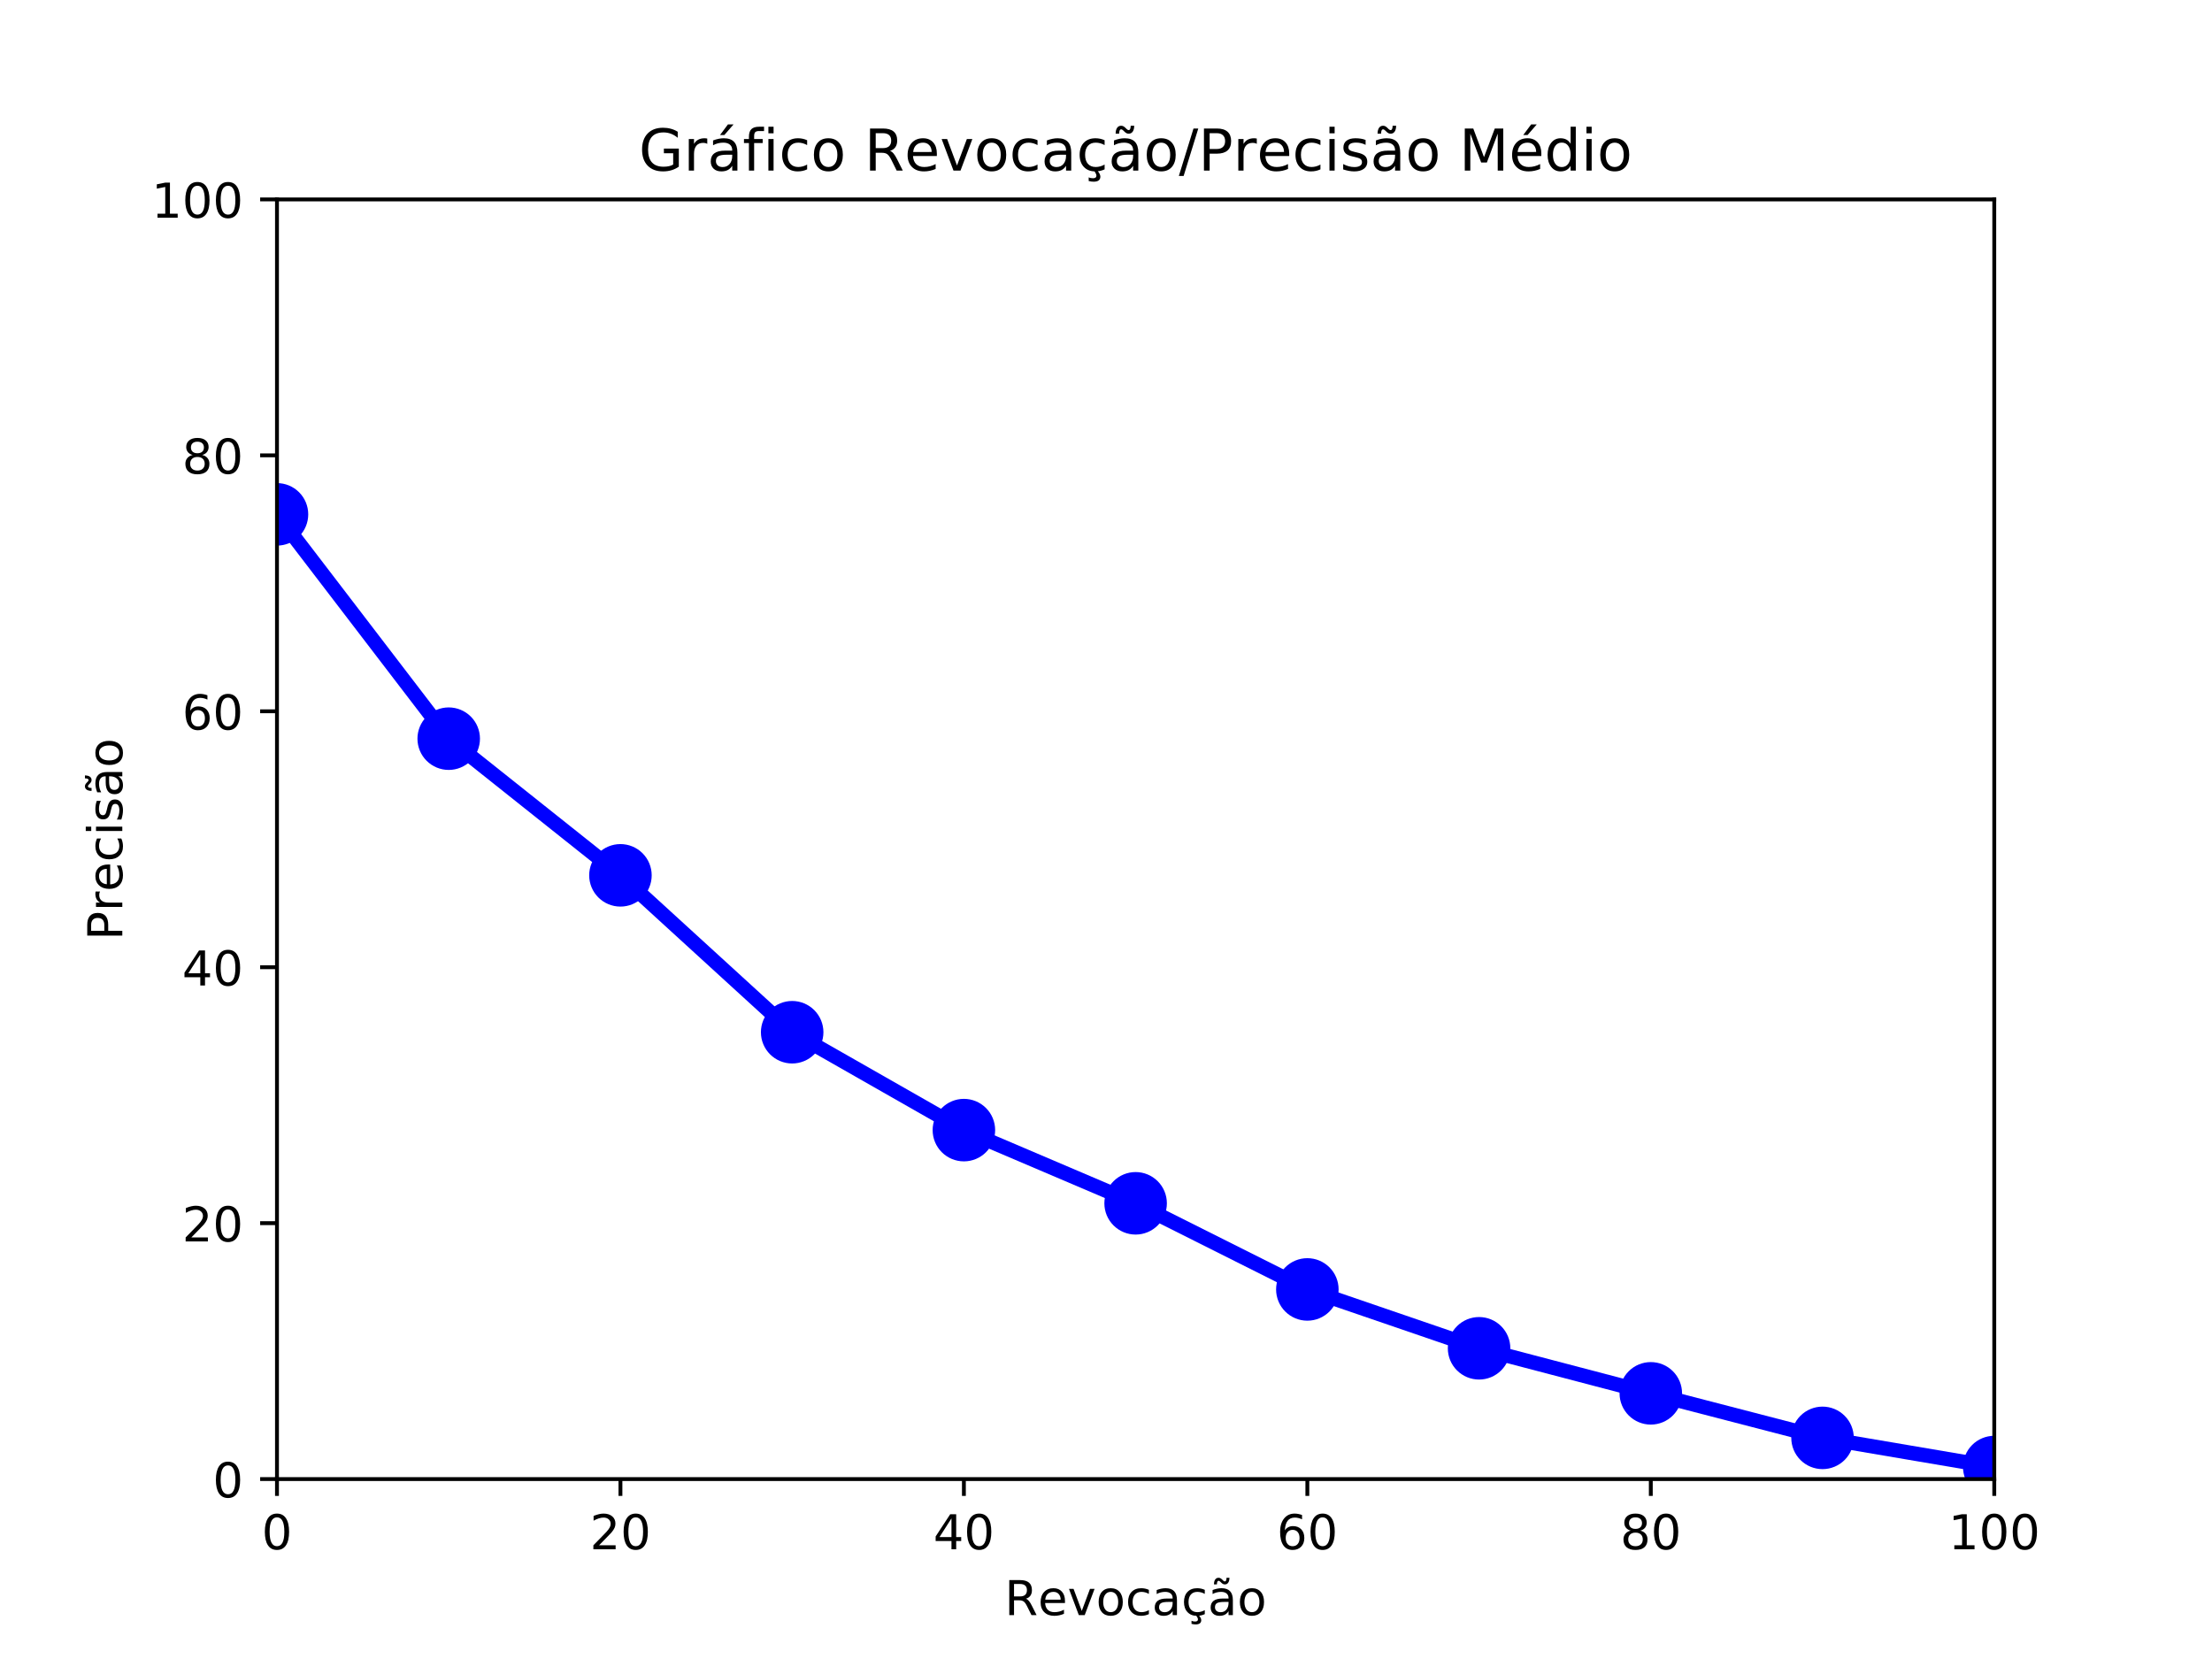
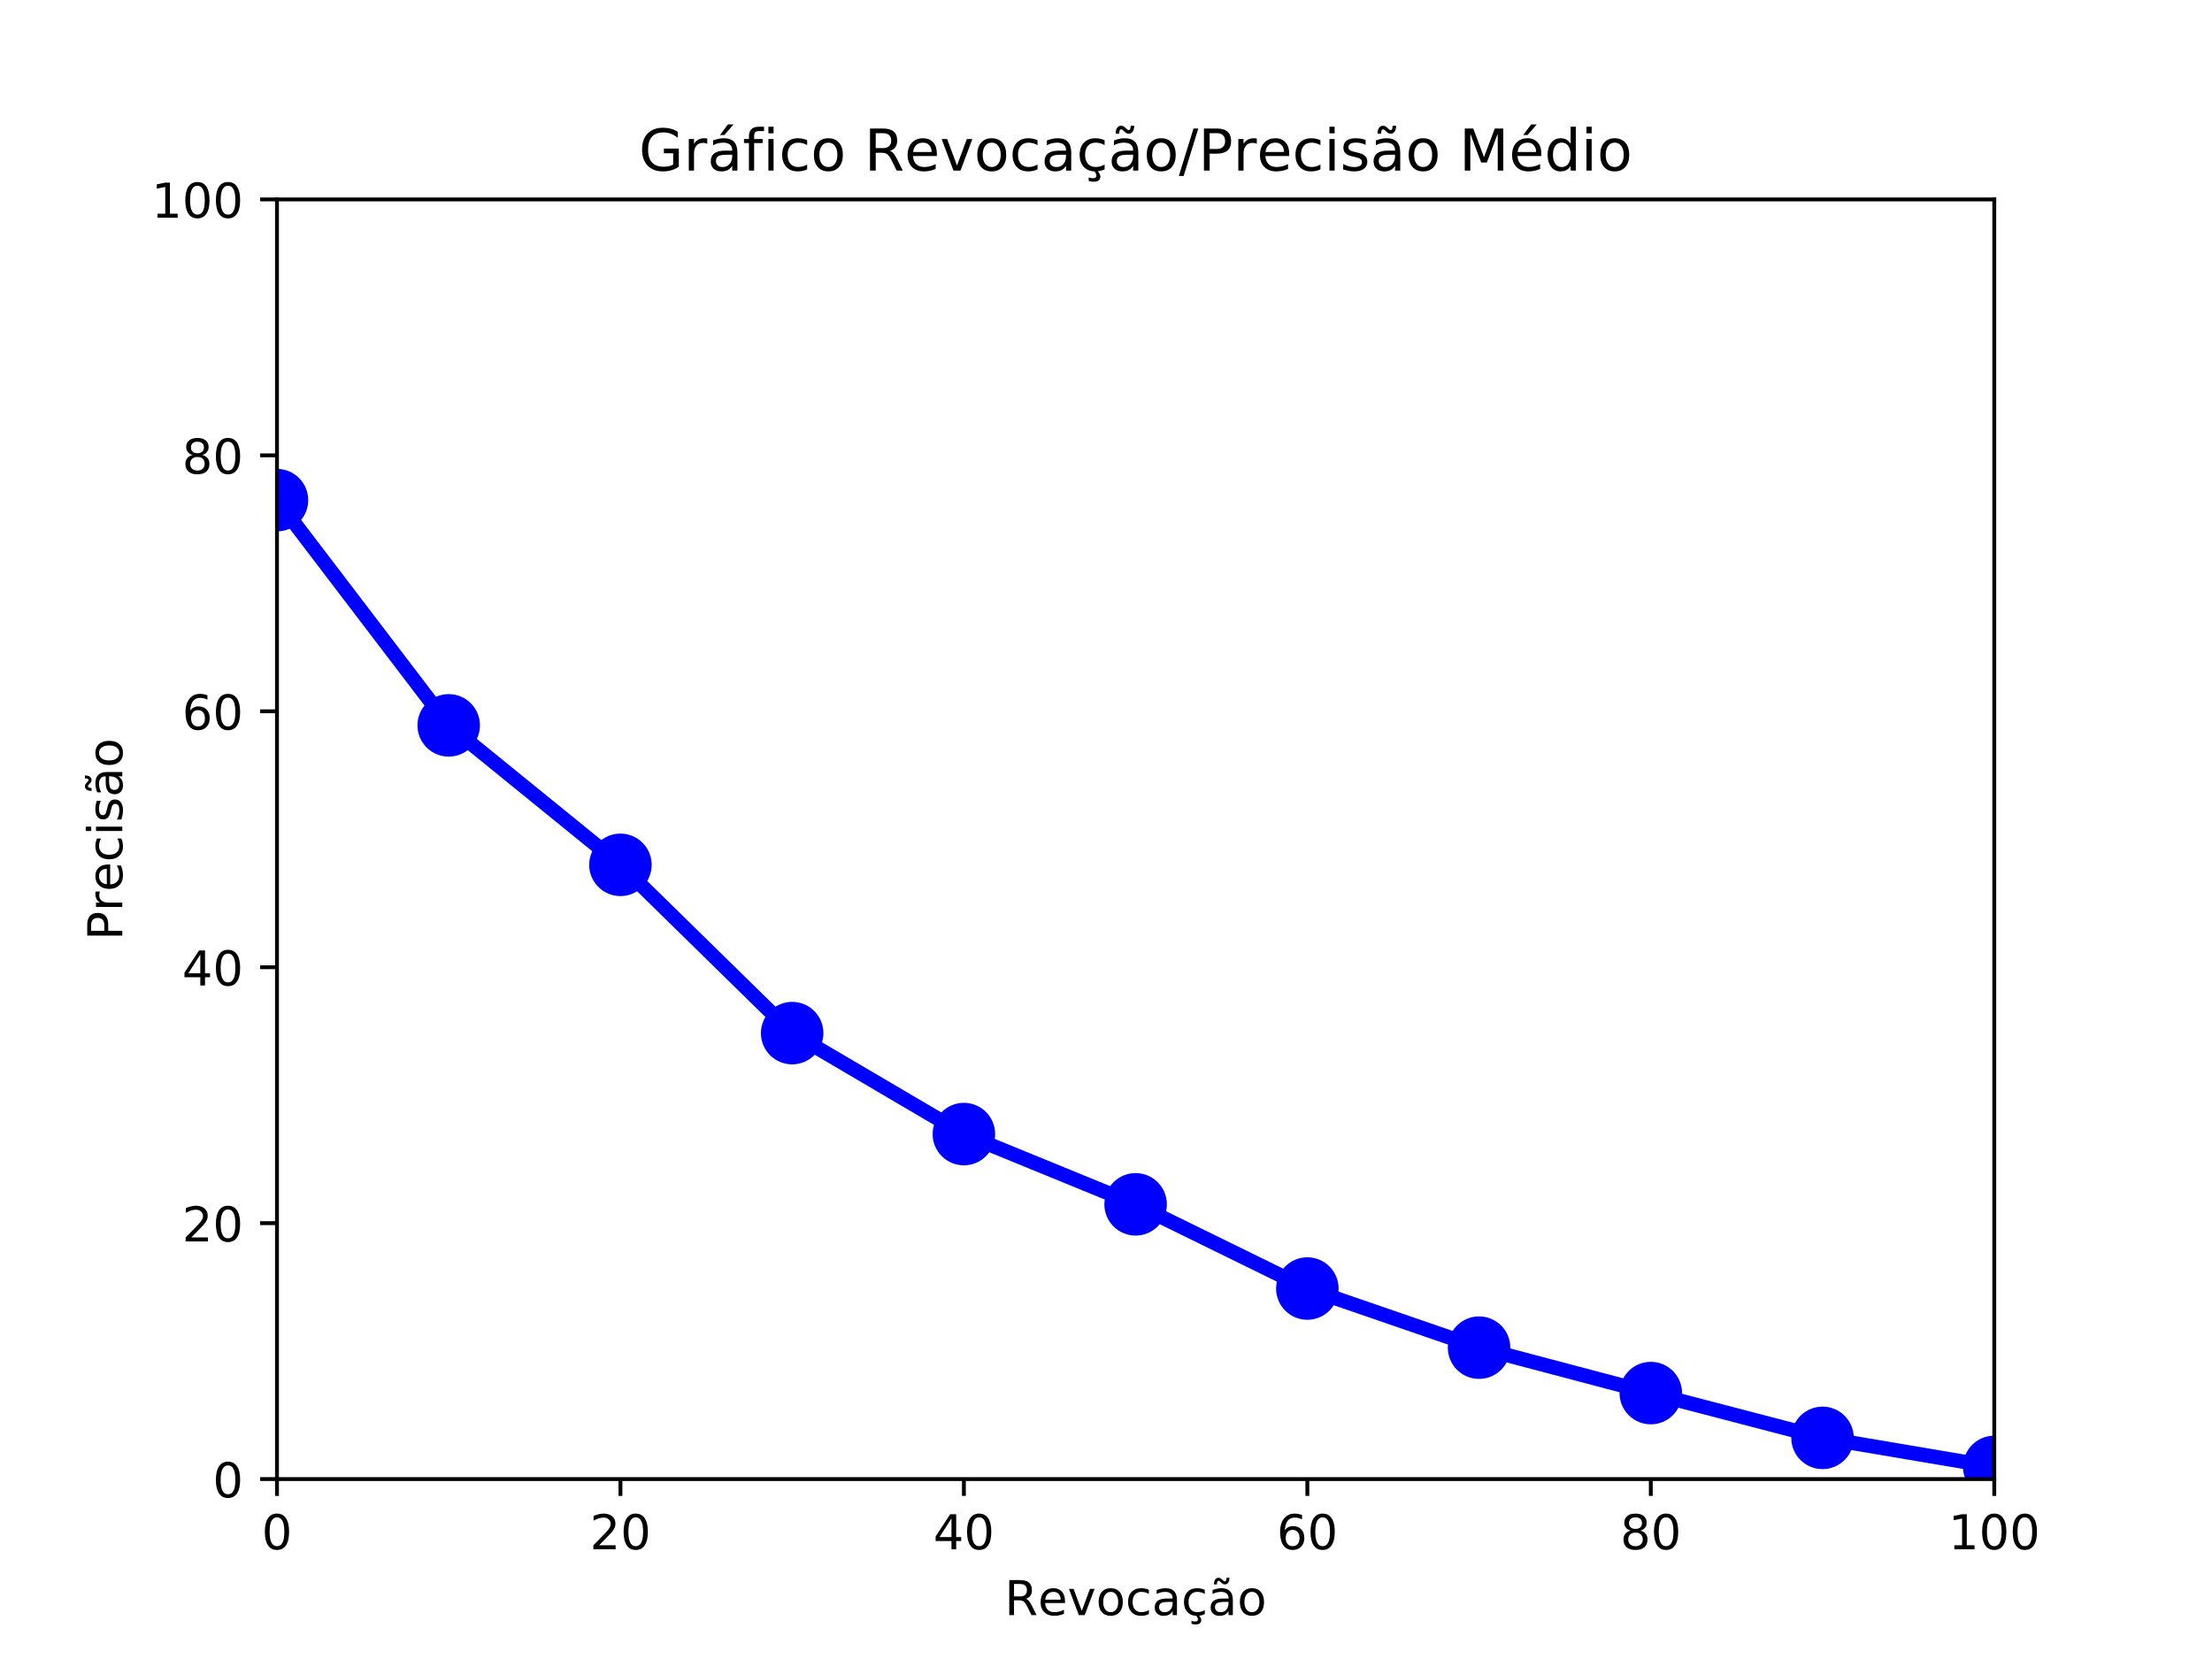
<svg xmlns="http://www.w3.org/2000/svg" xmlns:xlink="http://www.w3.org/1999/xlink" height="345pt" version="1.1" viewBox="0 0 460 345" width="460pt">
  <defs>
    <style type="text/css">
*{stroke-linecap:butt;stroke-linejoin:round;}
  </style>
  </defs>
  <g id="figure_1">
    <g id="patch_1">
      <path d="M 0 345.6  L 460.8 345.6  L 460.8 0  L 0 0  z " style="fill:#ffffff;" />
    </g>
    <g id="axes_1">
      <g id="patch_2">
        <path d="M 57.6 307.584  L 414.72 307.584  L 414.72 41.472  L 57.6 41.472  z " style="fill:#ffffff;" />
      </g>
      <g id="matplotlib.axis_1">
        <g id="xtick_1">
          <g id="line2d_1">
            <defs>
-               <path d="M 0 0  L 0 3.5  " id="mab22497d2b" style="stroke:#000000;stroke-width:0.8;" />
-             </defs>
-             <g>
-               <use style="stroke:#000000;stroke-width:0.8;" x="57.6" xlink:href="#mab22497d2b" y="307.584" />
+               <path d="M 0 0  L 0 3.5  " id="m3eb65ab625" style="stroke:#000000;stroke-width:0.8;" />
+             </defs>
+             <g>
+               <use style="stroke:#000000;stroke-width:0.8;" x="57.6" xlink:href="#m3eb65ab625" y="307.584" />
            </g>
          </g>
          <g id="text_1">
            <defs>
              <path d="M 31.781 66.406  Q 24.172 66.406 20.328 58.906  Q 16.5 51.422 16.5 36.375  Q 16.5 21.391 20.328 13.891  Q 24.172 6.391 31.781 6.391  Q 39.453 6.391 43.281 13.891  Q 47.125 21.391 47.125 36.375  Q 47.125 51.422 43.281 58.906  Q 39.453 66.406 31.781 66.406  z M 31.781 74.219  Q 44.047 74.219 50.516 64.516  Q 56.984 54.828 56.984 36.375  Q 56.984 17.969 50.516 8.266  Q 44.047 -1.422 31.781 -1.422  Q 19.531 -1.422 13.062 8.266  Q 6.594 17.969 6.594 36.375  Q 6.594 54.828 13.062 64.516  Q 19.531 74.219 31.781 74.219  z " id="DejaVuSans-30" />
            </defs>
            <g transform="translate(54.41875 322.1824)scale(0.1 -0.1)">
              <use xlink:href="#DejaVuSans-30" />
            </g>
          </g>
        </g>
        <g id="xtick_2">
          <g id="line2d_2">
            <g>
-               <use style="stroke:#000000;stroke-width:0.8;" x="129.024" xlink:href="#mab22497d2b" y="307.584" />
+               <use style="stroke:#000000;stroke-width:0.8;" x="129.024" xlink:href="#m3eb65ab625" y="307.584" />
            </g>
          </g>
          <g id="text_2">
            <defs>
              <path d="M 19.188 8.297  L 53.609 8.297  L 53.609 0  L 7.328 0  L 7.328 8.297  Q 12.938 14.109 22.625 23.891  Q 32.328 33.688 34.812 36.531  Q 39.547 41.844 41.422 45.531  Q 43.312 49.219 43.312 52.781  Q 43.312 58.594 39.234 62.25  Q 35.156 65.922 28.609 65.922  Q 23.969 65.922 18.812 64.312  Q 13.672 62.703 7.812 59.422  L 7.812 69.391  Q 13.766 71.781 18.938 73  Q 24.125 74.219 28.422 74.219  Q 39.75 74.219 46.484 68.547  Q 53.219 62.891 53.219 53.422  Q 53.219 48.922 51.531 44.891  Q 49.859 40.875 45.406 35.406  Q 44.188 33.984 37.641 27.219  Q 31.109 20.453 19.188 8.297  z " id="DejaVuSans-32" />
            </defs>
            <g transform="translate(122.6615 322.1824)scale(0.1 -0.1)">
              <use xlink:href="#DejaVuSans-32" />
              <use x="63.623" xlink:href="#DejaVuSans-30" />
            </g>
          </g>
        </g>
        <g id="xtick_3">
          <g id="line2d_3">
            <g>
-               <use style="stroke:#000000;stroke-width:0.8;" x="200.448" xlink:href="#mab22497d2b" y="307.584" />
+               <use style="stroke:#000000;stroke-width:0.8;" x="200.448" xlink:href="#m3eb65ab625" y="307.584" />
            </g>
          </g>
          <g id="text_3">
            <defs>
              <path d="M 37.797 64.312  L 12.891 25.391  L 37.797 25.391  z M 35.203 72.906  L 47.609 72.906  L 47.609 25.391  L 58.016 25.391  L 58.016 17.188  L 47.609 17.188  L 47.609 0  L 37.797 0  L 37.797 17.188  L 4.891 17.188  L 4.891 26.703  z " id="DejaVuSans-34" />
            </defs>
            <g transform="translate(194.0855 322.1824)scale(0.1 -0.1)">
              <use xlink:href="#DejaVuSans-34" />
              <use x="63.623" xlink:href="#DejaVuSans-30" />
            </g>
          </g>
        </g>
        <g id="xtick_4">
          <g id="line2d_4">
            <g>
-               <use style="stroke:#000000;stroke-width:0.8;" x="271.872" xlink:href="#mab22497d2b" y="307.584" />
+               <use style="stroke:#000000;stroke-width:0.8;" x="271.872" xlink:href="#m3eb65ab625" y="307.584" />
            </g>
          </g>
          <g id="text_4">
            <defs>
              <path d="M 33.016 40.375  Q 26.375 40.375 22.484 35.828  Q 18.609 31.297 18.609 23.391  Q 18.609 15.531 22.484 10.953  Q 26.375 6.391 33.016 6.391  Q 39.656 6.391 43.531 10.953  Q 47.406 15.531 47.406 23.391  Q 47.406 31.297 43.531 35.828  Q 39.656 40.375 33.016 40.375  z M 52.594 71.297  L 52.594 62.312  Q 48.875 64.062 45.094 64.984  Q 41.312 65.922 37.594 65.922  Q 27.828 65.922 22.672 59.328  Q 17.531 52.734 16.797 39.406  Q 19.672 43.656 24.016 45.922  Q 28.375 48.188 33.594 48.188  Q 44.578 48.188 50.953 41.516  Q 57.328 34.859 57.328 23.391  Q 57.328 12.156 50.688 5.359  Q 44.047 -1.422 33.016 -1.422  Q 20.359 -1.422 13.672 8.266  Q 6.984 17.969 6.984 36.375  Q 6.984 53.656 15.188 63.938  Q 23.391 74.219 37.203 74.219  Q 40.922 74.219 44.703 73.484  Q 48.484 72.75 52.594 71.297  z " id="DejaVuSans-36" />
            </defs>
            <g transform="translate(265.5095 322.1824)scale(0.1 -0.1)">
              <use xlink:href="#DejaVuSans-36" />
              <use x="63.623" xlink:href="#DejaVuSans-30" />
            </g>
          </g>
        </g>
        <g id="xtick_5">
          <g id="line2d_5">
            <g>
-               <use style="stroke:#000000;stroke-width:0.8;" x="343.296" xlink:href="#mab22497d2b" y="307.584" />
+               <use style="stroke:#000000;stroke-width:0.8;" x="343.296" xlink:href="#m3eb65ab625" y="307.584" />
            </g>
          </g>
          <g id="text_5">
            <defs>
              <path d="M 31.781 34.625  Q 24.75 34.625 20.719 30.859  Q 16.703 27.094 16.703 20.516  Q 16.703 13.922 20.719 10.156  Q 24.75 6.391 31.781 6.391  Q 38.812 6.391 42.859 10.172  Q 46.922 13.969 46.922 20.516  Q 46.922 27.094 42.891 30.859  Q 38.875 34.625 31.781 34.625  z M 21.922 38.812  Q 15.578 40.375 12.031 44.719  Q 8.5 49.078 8.5 55.328  Q 8.5 64.062 14.719 69.141  Q 20.953 74.219 31.781 74.219  Q 42.672 74.219 48.875 69.141  Q 55.078 64.062 55.078 55.328  Q 55.078 49.078 51.531 44.719  Q 48 40.375 41.703 38.812  Q 48.828 37.156 52.797 32.312  Q 56.781 27.484 56.781 20.516  Q 56.781 9.906 50.312 4.234  Q 43.844 -1.422 31.781 -1.422  Q 19.734 -1.422 13.25 4.234  Q 6.781 9.906 6.781 20.516  Q 6.781 27.484 10.781 32.312  Q 14.797 37.156 21.922 38.812  z M 18.312 54.391  Q 18.312 48.734 21.844 45.562  Q 25.391 42.391 31.781 42.391  Q 38.141 42.391 41.719 45.562  Q 45.312 48.734 45.312 54.391  Q 45.312 60.062 41.719 63.234  Q 38.141 66.406 31.781 66.406  Q 25.391 66.406 21.844 63.234  Q 18.312 60.062 18.312 54.391  z " id="DejaVuSans-38" />
            </defs>
            <g transform="translate(336.9335 322.1824)scale(0.1 -0.1)">
              <use xlink:href="#DejaVuSans-38" />
              <use x="63.623" xlink:href="#DejaVuSans-30" />
            </g>
          </g>
        </g>
        <g id="xtick_6">
          <g id="line2d_6">
            <g>
-               <use style="stroke:#000000;stroke-width:0.8;" x="414.72" xlink:href="#mab22497d2b" y="307.584" />
+               <use style="stroke:#000000;stroke-width:0.8;" x="414.72" xlink:href="#m3eb65ab625" y="307.584" />
            </g>
          </g>
          <g id="text_6">
            <defs>
              <path d="M 12.406 8.297  L 28.516 8.297  L 28.516 63.922  L 10.984 60.406  L 10.984 69.391  L 28.422 72.906  L 38.281 72.906  L 38.281 8.297  L 54.391 8.297  L 54.391 0  L 12.406 0  z " id="DejaVuSans-31" />
            </defs>
            <g transform="translate(405.1762 322.1824)scale(0.1 -0.1)">
              <use xlink:href="#DejaVuSans-31" />
              <use x="63.623" xlink:href="#DejaVuSans-30" />
              <use x="127.246" xlink:href="#DejaVuSans-30" />
            </g>
          </g>
        </g>
        <g id="text_7">
          <defs>
            <path d="M 44.391 34.188  Q 47.562 33.109 50.562 29.594  Q 53.562 26.078 56.594 19.922  L 66.609 0  L 56 0  L 46.688 18.703  Q 43.062 26.031 39.672 28.422  Q 36.281 30.812 30.422 30.812  L 19.672 30.812  L 19.672 0  L 9.812 0  L 9.812 72.906  L 32.078 72.906  Q 44.578 72.906 50.734 67.672  Q 56.891 62.453 56.891 51.906  Q 56.891 45.016 53.688 40.469  Q 50.484 35.938 44.391 34.188  z M 19.672 64.797  L 19.672 38.922  L 32.078 38.922  Q 39.203 38.922 42.844 42.219  Q 46.484 45.516 46.484 51.906  Q 46.484 58.297 42.844 61.547  Q 39.203 64.797 32.078 64.797  z " id="DejaVuSans-52" />
            <path d="M 56.203 29.594  L 56.203 25.203  L 14.891 25.203  Q 15.484 15.922 20.484 11.062  Q 25.484 6.203 34.422 6.203  Q 39.594 6.203 44.453 7.469  Q 49.312 8.734 54.109 11.281  L 54.109 2.781  Q 49.266 0.734 44.188 -0.344  Q 39.109 -1.422 33.891 -1.422  Q 20.797 -1.422 13.156 6.188  Q 5.516 13.812 5.516 26.812  Q 5.516 40.234 12.766 48.109  Q 20.016 56 32.328 56  Q 43.359 56 49.781 48.891  Q 56.203 41.797 56.203 29.594  z M 47.219 32.234  Q 47.125 39.594 43.094 43.984  Q 39.062 48.391 32.422 48.391  Q 24.906 48.391 20.391 44.141  Q 15.875 39.891 15.188 32.172  z " id="DejaVuSans-65" />
            <path d="M 2.984 54.688  L 12.5 54.688  L 29.594 8.797  L 46.688 54.688  L 56.203 54.688  L 35.688 0  L 23.484 0  z " id="DejaVuSans-76" />
            <path d="M 30.609 48.391  Q 23.391 48.391 19.188 42.75  Q 14.984 37.109 14.984 27.297  Q 14.984 17.484 19.156 11.844  Q 23.344 6.203 30.609 6.203  Q 37.797 6.203 41.984 11.859  Q 46.188 17.531 46.188 27.297  Q 46.188 37.016 41.984 42.703  Q 37.797 48.391 30.609 48.391  z M 30.609 56  Q 42.328 56 49.016 48.375  Q 55.719 40.766 55.719 27.297  Q 55.719 13.875 49.016 6.219  Q 42.328 -1.422 30.609 -1.422  Q 18.844 -1.422 12.172 6.219  Q 5.516 13.875 5.516 27.297  Q 5.516 40.766 12.172 48.375  Q 18.844 56 30.609 56  z " id="DejaVuSans-6f" />
            <path d="M 48.781 52.594  L 48.781 44.188  Q 44.969 46.297 41.141 47.344  Q 37.312 48.391 33.406 48.391  Q 24.656 48.391 19.812 42.844  Q 14.984 37.312 14.984 27.297  Q 14.984 17.281 19.812 11.734  Q 24.656 6.203 33.406 6.203  Q 37.312 6.203 41.141 7.25  Q 44.969 8.297 48.781 10.406  L 48.781 2.094  Q 45.016 0.344 40.984 -0.531  Q 36.969 -1.422 32.422 -1.422  Q 20.062 -1.422 12.781 6.344  Q 5.516 14.109 5.516 27.297  Q 5.516 40.672 12.859 48.328  Q 20.219 56 33.016 56  Q 37.156 56 41.109 55.141  Q 45.062 54.297 48.781 52.594  z " id="DejaVuSans-63" />
            <path d="M 34.281 27.484  Q 23.391 27.484 19.188 25  Q 14.984 22.516 14.984 16.5  Q 14.984 11.719 18.141 8.906  Q 21.297 6.109 26.703 6.109  Q 34.188 6.109 38.703 11.406  Q 43.219 16.703 43.219 25.484  L 43.219 27.484  z M 52.203 31.203  L 52.203 0  L 43.219 0  L 43.219 8.297  Q 40.141 3.328 35.547 0.953  Q 30.953 -1.422 24.312 -1.422  Q 15.922 -1.422 10.953 3.297  Q 6 8.016 6 15.922  Q 6 25.141 12.172 29.828  Q 18.359 34.516 30.609 34.516  L 43.219 34.516  L 43.219 35.406  Q 43.219 41.609 39.141 45  Q 35.062 48.391 27.688 48.391  Q 23 48.391 18.547 47.266  Q 14.109 46.141 10.016 43.891  L 10.016 52.203  Q 14.938 54.109 19.578 55.047  Q 24.219 56 28.609 56  Q 40.484 56 46.344 49.844  Q 52.203 43.703 52.203 31.203  z " id="DejaVuSans-61" />
            <path d="M 48.781 52.594  L 48.781 44.188  Q 44.969 46.297 41.141 47.344  Q 37.312 48.391 33.406 48.391  Q 24.656 48.391 19.812 42.844  Q 14.984 37.312 14.984 27.297  Q 14.984 17.281 19.812 11.734  Q 24.656 6.203 33.406 6.203  Q 37.312 6.203 41.141 7.25  Q 44.969 8.297 48.781 10.406  L 48.781 2.094  Q 45.016 0.344 40.984 -0.531  Q 36.969 -1.422 32.422 -1.422  Q 20.062 -1.422 12.781 6.344  Q 5.516 14.109 5.516 27.297  Q 5.516 40.672 12.859 48.328  Q 20.219 56 33.016 56  Q 37.156 56 41.109 55.141  Q 45.062 54.297 48.781 52.594  z M 36.109 0  Q 38.781 -3.031 40.094 -5.594  Q 41.422 -8.156 41.422 -10.5  Q 41.422 -14.844 38.484 -17.062  Q 35.562 -19.281 29.797 -19.281  Q 27.562 -19.281 25.438 -18.984  Q 23.312 -18.703 21.203 -18.109  L 21.203 -11.719  Q 22.875 -12.547 24.672 -12.906  Q 26.484 -13.281 28.781 -13.281  Q 31.656 -13.281 33.125 -12.109  Q 34.594 -10.938 34.594 -8.688  Q 34.594 -7.234 33.531 -5.109  Q 32.484 -2.984 30.297 0  z " id="DejaVuSans-e7" />
            <path d="M 34.281 27.484  Q 23.391 27.484 19.188 25  Q 14.984 22.516 14.984 16.5  Q 14.984 11.719 18.141 8.906  Q 21.297 6.109 26.703 6.109  Q 34.188 6.109 38.703 11.406  Q 43.219 16.703 43.219 25.484  L 43.219 27.484  z M 52.203 31.203  L 52.203 0  L 43.219 0  L 43.219 8.297  Q 40.141 3.328 35.547 0.953  Q 30.953 -1.422 24.312 -1.422  Q 15.922 -1.422 10.953 3.297  Q 6 8.016 6 15.922  Q 6 25.141 12.172 29.828  Q 18.359 34.516 30.609 34.516  L 43.219 34.516  L 43.219 35.406  Q 43.219 41.609 39.141 45  Q 35.062 48.391 27.688 48.391  Q 23 48.391 18.547 47.266  Q 14.109 46.141 10.016 43.891  L 10.016 52.203  Q 14.938 54.109 19.578 55.047  Q 24.219 56 28.609 56  Q 40.484 56 46.344 49.844  Q 52.203 43.703 52.203 31.203  z M 28.812 66.891  L 26.016 69.578  Q 24.953 70.562 24.141 71.016  Q 23.344 71.484 22.703 71.484  Q 20.844 71.484 19.969 69.703  Q 19.094 67.922 18.984 63.922  L 12.891 63.922  Q 12.984 70.516 15.469 74.094  Q 17.969 77.688 22.406 77.688  Q 24.266 77.688 25.828 77  Q 27.391 76.312 29.203 74.703  L 31.984 72.016  Q 33.047 71.047 33.859 70.578  Q 34.672 70.125 35.297 70.125  Q 37.156 70.125 38.031 71.906  Q 38.906 73.688 39.016 77.688  L 45.109 77.688  Q 45.016 71.094 42.516 67.5  Q 40.031 63.922 35.594 63.922  Q 33.734 63.922 32.172 64.594  Q 30.609 65.281 28.812 66.891  z " id="DejaVuSans-e3" />
          </defs>
          <g transform="translate(208.9077 335.8793)scale(0.1 -0.1)">
            <use xlink:href="#DejaVuSans-52" />
            <use x="69.42" xlink:href="#DejaVuSans-65" />
            <use x="130.943" xlink:href="#DejaVuSans-76" />
            <use x="190.123" xlink:href="#DejaVuSans-6f" />
            <use x="251.305" xlink:href="#DejaVuSans-63" />
            <use x="306.285" xlink:href="#DejaVuSans-61" />
            <use x="367.564" xlink:href="#DejaVuSans-e7" />
            <use x="422.545" xlink:href="#DejaVuSans-e3" />
            <use x="483.824" xlink:href="#DejaVuSans-6f" />
          </g>
        </g>
      </g>
      <g id="matplotlib.axis_2">
        <g id="ytick_1">
          <g id="line2d_7">
            <defs>
-               <path d="M 0 0  L -3.5 0  " id="m000befd9c9" style="stroke:#000000;stroke-width:0.8;" />
-             </defs>
-             <g>
-               <use style="stroke:#000000;stroke-width:0.8;" x="57.6" xlink:href="#m000befd9c9" y="307.584" />
+               <path d="M 0 0  L -3.5 0  " id="mcb2d93c41e" style="stroke:#000000;stroke-width:0.8;" />
+             </defs>
+             <g>
+               <use style="stroke:#000000;stroke-width:0.8;" x="57.6" xlink:href="#mcb2d93c41e" y="307.584" />
            </g>
          </g>
          <g id="text_8">
            <g transform="translate(44.2375 311.3832)scale(0.1 -0.1)">
              <use xlink:href="#DejaVuSans-30" />
            </g>
          </g>
        </g>
        <g id="ytick_2">
          <g id="line2d_8">
            <g>
-               <use style="stroke:#000000;stroke-width:0.8;" x="57.6" xlink:href="#m000befd9c9" y="254.362" />
+               <use style="stroke:#000000;stroke-width:0.8;" x="57.6" xlink:href="#mcb2d93c41e" y="254.362" />
            </g>
          </g>
          <g id="text_9">
            <g transform="translate(37.875 258.1608)scale(0.1 -0.1)">
              <use xlink:href="#DejaVuSans-32" />
              <use x="63.623" xlink:href="#DejaVuSans-30" />
            </g>
          </g>
        </g>
        <g id="ytick_3">
          <g id="line2d_9">
            <g>
-               <use style="stroke:#000000;stroke-width:0.8;" x="57.6" xlink:href="#m000befd9c9" y="201.139" />
+               <use style="stroke:#000000;stroke-width:0.8;" x="57.6" xlink:href="#mcb2d93c41e" y="201.139" />
            </g>
          </g>
          <g id="text_10">
            <g transform="translate(37.875 204.9384)scale(0.1 -0.1)">
              <use xlink:href="#DejaVuSans-34" />
              <use x="63.623" xlink:href="#DejaVuSans-30" />
            </g>
          </g>
        </g>
        <g id="ytick_4">
          <g id="line2d_10">
            <g>
-               <use style="stroke:#000000;stroke-width:0.8;" x="57.6" xlink:href="#m000befd9c9" y="147.917" />
+               <use style="stroke:#000000;stroke-width:0.8;" x="57.6" xlink:href="#mcb2d93c41e" y="147.917" />
            </g>
          </g>
          <g id="text_11">
            <g transform="translate(37.875 151.716)scale(0.1 -0.1)">
              <use xlink:href="#DejaVuSans-36" />
              <use x="63.623" xlink:href="#DejaVuSans-30" />
            </g>
          </g>
        </g>
        <g id="ytick_5">
          <g id="line2d_11">
            <g>
-               <use style="stroke:#000000;stroke-width:0.8;" x="57.6" xlink:href="#m000befd9c9" y="94.694" />
+               <use style="stroke:#000000;stroke-width:0.8;" x="57.6" xlink:href="#mcb2d93c41e" y="94.694" />
            </g>
          </g>
          <g id="text_12">
            <g transform="translate(37.875 98.49362)scale(0.1 -0.1)">
              <use xlink:href="#DejaVuSans-38" />
              <use x="63.623" xlink:href="#DejaVuSans-30" />
            </g>
          </g>
        </g>
        <g id="ytick_6">
          <g id="line2d_12">
            <g>
-               <use style="stroke:#000000;stroke-width:0.8;" x="57.6" xlink:href="#m000befd9c9" y="41.472" />
+               <use style="stroke:#000000;stroke-width:0.8;" x="57.6" xlink:href="#mcb2d93c41e" y="41.472" />
            </g>
          </g>
          <g id="text_13">
            <g transform="translate(31.5125 45.27122)scale(0.1 -0.1)">
              <use xlink:href="#DejaVuSans-31" />
              <use x="63.623" xlink:href="#DejaVuSans-30" />
              <use x="127.246" xlink:href="#DejaVuSans-30" />
            </g>
          </g>
        </g>
        <g id="text_14">
          <defs>
            <path d="M 19.672 64.797  L 19.672 37.406  L 32.078 37.406  Q 38.969 37.406 42.719 40.969  Q 46.484 44.531 46.484 51.125  Q 46.484 57.672 42.719 61.234  Q 38.969 64.797 32.078 64.797  z M 9.812 72.906  L 32.078 72.906  Q 44.344 72.906 50.609 67.359  Q 56.891 61.812 56.891 51.125  Q 56.891 40.328 50.609 34.812  Q 44.344 29.297 32.078 29.297  L 19.672 29.297  L 19.672 0  L 9.812 0  z " id="DejaVuSans-50" />
            <path d="M 41.109 46.297  Q 39.594 47.172 37.812 47.578  Q 36.031 48 33.891 48  Q 26.266 48 22.188 43.047  Q 18.109 38.094 18.109 28.812  L 18.109 0  L 9.078 0  L 9.078 54.688  L 18.109 54.688  L 18.109 46.188  Q 20.953 51.172 25.484 53.578  Q 30.031 56 36.531 56  Q 37.453 56 38.578 55.875  Q 39.703 55.766 41.062 55.516  z " id="DejaVuSans-72" />
            <path d="M 9.422 54.688  L 18.406 54.688  L 18.406 0  L 9.422 0  z M 9.422 75.984  L 18.406 75.984  L 18.406 64.594  L 9.422 64.594  z " id="DejaVuSans-69" />
            <path d="M 44.281 53.078  L 44.281 44.578  Q 40.484 46.531 36.375 47.5  Q 32.281 48.484 27.875 48.484  Q 21.188 48.484 17.844 46.438  Q 14.5 44.391 14.5 40.281  Q 14.5 37.156 16.891 35.375  Q 19.281 33.594 26.516 31.984  L 29.594 31.297  Q 39.156 29.25 43.188 25.516  Q 47.219 21.781 47.219 15.094  Q 47.219 7.469 41.188 3.016  Q 35.156 -1.422 24.609 -1.422  Q 20.219 -1.422 15.453 -0.562  Q 10.688 0.297 5.422 2  L 5.422 11.281  Q 10.406 8.688 15.234 7.391  Q 20.062 6.109 24.812 6.109  Q 31.156 6.109 34.562 8.281  Q 37.984 10.453 37.984 14.406  Q 37.984 18.062 35.516 20.016  Q 33.062 21.969 24.703 23.781  L 21.578 24.516  Q 13.234 26.266 9.516 29.906  Q 5.812 33.547 5.812 39.891  Q 5.812 47.609 11.281 51.797  Q 16.75 56 26.812 56  Q 31.781 56 36.172 55.266  Q 40.578 54.547 44.281 53.078  z " id="DejaVuSans-73" />
          </defs>
          <g transform="translate(25.43281 195.5389)rotate(-90)scale(0.1 -0.1)">
            <use xlink:href="#DejaVuSans-50" />
            <use x="60.287" xlink:href="#DejaVuSans-72" />
            <use x="101.369" xlink:href="#DejaVuSans-65" />
            <use x="162.893" xlink:href="#DejaVuSans-63" />
            <use x="217.873" xlink:href="#DejaVuSans-69" />
            <use x="245.656" xlink:href="#DejaVuSans-73" />
            <use x="297.756" xlink:href="#DejaVuSans-e3" />
            <use x="359.035" xlink:href="#DejaVuSans-6f" />
          </g>
        </g>
      </g>
      <g id="line2d_13">
-         <path clip-path="url(#pe8fddbf30a)" d="M 57.6 106.962  L 93.312 153.612  L 129.024 182.032  L 164.736 214.658  L 200.448 235.015  L 236.16 250.237  L 271.872 268.146  L 307.584 280.387  L 343.296 289.754  L 379.008 299.015  L 414.72 305.083  " style="fill:none;stroke:#0000ff;stroke-linecap:square;stroke-width:3;" />
+         <path clip-path="url(#pfbe5e60d94)" d="M 57.6 104.008  L 93.312 150.844  L 129.024 179.85  L 164.736 214.844  L 200.448 235.84  L 236.16 250.45  L 271.872 267.96  L 307.584 280.254  L 343.296 289.701  L 379.008 299.015  L 414.72 305.056  " style="fill:none;stroke:#0000ff;stroke-linecap:square;stroke-width:3;" />
        <defs>
-           <path d="M 0 3  C 0.796 3 1.559 2.684 2.121 2.121  C 2.684 1.559 3 0.796 3 0  C 3 -0.796 2.684 -1.559 2.121 -2.121  C 1.559 -2.684 0.796 -3 0 -3  C -0.796 -3 -1.559 -2.684 -2.121 -2.121  C -2.684 -1.559 -3 -0.796 -3 0  C -3 0.796 -2.684 1.559 -2.121 2.121  C -1.559 2.684 -0.796 3 0 3  z " id="m37a7b3daac" style="stroke:#0000ff;stroke-width:7;" />
+           <path d="M 0 3  C 0.796 3 1.559 2.684 2.121 2.121  C 2.684 1.559 3 0.796 3 0  C 3 -0.796 2.684 -1.559 2.121 -2.121  C 1.559 -2.684 0.796 -3 0 -3  C -0.796 -3 -1.559 -2.684 -2.121 -2.121  C -2.684 -1.559 -3 -0.796 -3 0  C -3 0.796 -2.684 1.559 -2.121 2.121  C -1.559 2.684 -0.796 3 0 3  z " id="m9f2dcd445a" style="stroke:#0000ff;stroke-width:7;" />
        </defs>
-         <g clip-path="url(#pe8fddbf30a)">
-           <use style="fill:#0000ff;stroke:#0000ff;stroke-width:7;" x="57.6" xlink:href="#m37a7b3daac" y="106.962" />
-           <use style="fill:#0000ff;stroke:#0000ff;stroke-width:7;" x="93.312" xlink:href="#m37a7b3daac" y="153.612" />
-           <use style="fill:#0000ff;stroke:#0000ff;stroke-width:7;" x="129.024" xlink:href="#m37a7b3daac" y="182.032" />
-           <use style="fill:#0000ff;stroke:#0000ff;stroke-width:7;" x="164.736" xlink:href="#m37a7b3daac" y="214.658" />
-           <use style="fill:#0000ff;stroke:#0000ff;stroke-width:7;" x="200.448" xlink:href="#m37a7b3daac" y="235.015" />
-           <use style="fill:#0000ff;stroke:#0000ff;stroke-width:7;" x="236.16" xlink:href="#m37a7b3daac" y="250.237" />
-           <use style="fill:#0000ff;stroke:#0000ff;stroke-width:7;" x="271.872" xlink:href="#m37a7b3daac" y="268.146" />
-           <use style="fill:#0000ff;stroke:#0000ff;stroke-width:7;" x="307.584" xlink:href="#m37a7b3daac" y="280.387" />
-           <use style="fill:#0000ff;stroke:#0000ff;stroke-width:7;" x="343.296" xlink:href="#m37a7b3daac" y="289.754" />
-           <use style="fill:#0000ff;stroke:#0000ff;stroke-width:7;" x="379.008" xlink:href="#m37a7b3daac" y="299.015" />
-           <use style="fill:#0000ff;stroke:#0000ff;stroke-width:7;" x="414.72" xlink:href="#m37a7b3daac" y="305.083" />
+         <g clip-path="url(#pfbe5e60d94)">
+           <use style="fill:#0000ff;stroke:#0000ff;stroke-width:7;" x="57.6" xlink:href="#m9f2dcd445a" y="104.008" />
+           <use style="fill:#0000ff;stroke:#0000ff;stroke-width:7;" x="93.312" xlink:href="#m9f2dcd445a" y="150.844" />
+           <use style="fill:#0000ff;stroke:#0000ff;stroke-width:7;" x="129.024" xlink:href="#m9f2dcd445a" y="179.85" />
+           <use style="fill:#0000ff;stroke:#0000ff;stroke-width:7;" x="164.736" xlink:href="#m9f2dcd445a" y="214.844" />
+           <use style="fill:#0000ff;stroke:#0000ff;stroke-width:7;" x="200.448" xlink:href="#m9f2dcd445a" y="235.84" />
+           <use style="fill:#0000ff;stroke:#0000ff;stroke-width:7;" x="236.16" xlink:href="#m9f2dcd445a" y="250.45" />
+           <use style="fill:#0000ff;stroke:#0000ff;stroke-width:7;" x="271.872" xlink:href="#m9f2dcd445a" y="267.96" />
+           <use style="fill:#0000ff;stroke:#0000ff;stroke-width:7;" x="307.584" xlink:href="#m9f2dcd445a" y="280.254" />
+           <use style="fill:#0000ff;stroke:#0000ff;stroke-width:7;" x="343.296" xlink:href="#m9f2dcd445a" y="289.701" />
+           <use style="fill:#0000ff;stroke:#0000ff;stroke-width:7;" x="379.008" xlink:href="#m9f2dcd445a" y="299.015" />
+           <use style="fill:#0000ff;stroke:#0000ff;stroke-width:7;" x="414.72" xlink:href="#m9f2dcd445a" y="305.056" />
        </g>
      </g>
      <g id="patch_3">
        <path d="M 57.6 307.584  L 57.6 41.472  " style="fill:none;stroke:#000000;stroke-linecap:square;stroke-linejoin:miter;stroke-width:0.8;" />
      </g>
      <g id="patch_4">
        <path d="M 414.72 307.584  L 414.72 41.472  " style="fill:none;stroke:#000000;stroke-linecap:square;stroke-linejoin:miter;stroke-width:0.8;" />
      </g>
      <g id="patch_5">
        <path d="M 57.6 307.584  L 414.72 307.584  " style="fill:none;stroke:#000000;stroke-linecap:square;stroke-linejoin:miter;stroke-width:0.8;" />
      </g>
      <g id="patch_6">
        <path d="M 57.6 41.472  L 414.72 41.472  " style="fill:none;stroke:#000000;stroke-linecap:square;stroke-linejoin:miter;stroke-width:0.8;" />
      </g>
      <g id="text_15">
        <defs>
          <path d="M 59.516 10.406  L 59.516 29.984  L 43.406 29.984  L 43.406 38.094  L 69.281 38.094  L 69.281 6.781  Q 63.578 2.734 56.688 0.656  Q 49.812 -1.422 42 -1.422  Q 24.906 -1.422 15.25 8.562  Q 5.609 18.562 5.609 36.375  Q 5.609 54.25 15.25 64.234  Q 24.906 74.219 42 74.219  Q 49.125 74.219 55.547 72.453  Q 61.969 70.703 67.391 67.281  L 67.391 56.781  Q 61.922 61.422 55.766 63.766  Q 49.609 66.109 42.828 66.109  Q 29.438 66.109 22.719 58.641  Q 16.016 51.172 16.016 36.375  Q 16.016 21.625 22.719 14.156  Q 29.438 6.688 42.828 6.688  Q 48.047 6.688 52.141 7.594  Q 56.25 8.5 59.516 10.406  z " id="DejaVuSans-47" />
          <path d="M 34.281 27.484  Q 23.391 27.484 19.188 25  Q 14.984 22.516 14.984 16.5  Q 14.984 11.719 18.141 8.906  Q 21.297 6.109 26.703 6.109  Q 34.188 6.109 38.703 11.406  Q 43.219 16.703 43.219 25.484  L 43.219 27.484  z M 52.203 31.203  L 52.203 0  L 43.219 0  L 43.219 8.297  Q 40.141 3.328 35.547 0.953  Q 30.953 -1.422 24.312 -1.422  Q 15.922 -1.422 10.953 3.297  Q 6 8.016 6 15.922  Q 6 25.141 12.172 29.828  Q 18.359 34.516 30.609 34.516  L 43.219 34.516  L 43.219 35.406  Q 43.219 41.609 39.141 45  Q 35.062 48.391 27.688 48.391  Q 23 48.391 18.547 47.266  Q 14.109 46.141 10.016 43.891  L 10.016 52.203  Q 14.938 54.109 19.578 55.047  Q 24.219 56 28.609 56  Q 40.484 56 46.344 49.844  Q 52.203 43.703 52.203 31.203  z M 35.781 79.984  L 45.5 79.984  L 29.594 61.625  L 22.109 61.625  z " id="DejaVuSans-e1" />
          <path d="M 37.109 75.984  L 37.109 68.5  L 28.516 68.5  Q 23.688 68.5 21.797 66.547  Q 19.922 64.594 19.922 59.516  L 19.922 54.688  L 34.719 54.688  L 34.719 47.703  L 19.922 47.703  L 19.922 0  L 10.891 0  L 10.891 47.703  L 2.297 47.703  L 2.297 54.688  L 10.891 54.688  L 10.891 58.5  Q 10.891 67.625 15.141 71.797  Q 19.391 75.984 28.609 75.984  z " id="DejaVuSans-66" />
          <path id="DejaVuSans-20" />
          <path d="M 25.391 72.906  L 33.688 72.906  L 8.297 -9.281  L 0 -9.281  z " id="DejaVuSans-2f" />
          <path d="M 9.812 72.906  L 24.516 72.906  L 43.109 23.297  L 61.812 72.906  L 76.516 72.906  L 76.516 0  L 66.891 0  L 66.891 64.016  L 48.094 14.016  L 38.188 14.016  L 19.391 64.016  L 19.391 0  L 9.812 0  z " id="DejaVuSans-4d" />
          <path d="M 56.203 29.594  L 56.203 25.203  L 14.891 25.203  Q 15.484 15.922 20.484 11.062  Q 25.484 6.203 34.422 6.203  Q 39.594 6.203 44.453 7.469  Q 49.312 8.734 54.109 11.281  L 54.109 2.781  Q 49.266 0.734 44.188 -0.344  Q 39.109 -1.422 33.891 -1.422  Q 20.797 -1.422 13.156 6.188  Q 5.516 13.812 5.516 26.812  Q 5.516 40.234 12.766 48.109  Q 20.016 56 32.328 56  Q 43.359 56 49.781 48.891  Q 56.203 41.797 56.203 29.594  z M 47.219 32.234  Q 47.125 39.594 43.094 43.984  Q 39.062 48.391 32.422 48.391  Q 24.906 48.391 20.391 44.141  Q 15.875 39.891 15.188 32.172  z M 38.531 79.984  L 48.25 79.984  L 32.344 61.625  L 24.859 61.625  z " id="DejaVuSans-e9" />
          <path d="M 45.406 46.391  L 45.406 75.984  L 54.391 75.984  L 54.391 0  L 45.406 0  L 45.406 8.203  Q 42.578 3.328 38.25 0.953  Q 33.938 -1.422 27.875 -1.422  Q 17.969 -1.422 11.734 6.484  Q 5.516 14.406 5.516 27.297  Q 5.516 40.188 11.734 48.094  Q 17.969 56 27.875 56  Q 33.938 56 38.25 53.625  Q 42.578 51.266 45.406 46.391  z M 14.797 27.297  Q 14.797 17.391 18.875 11.75  Q 22.953 6.109 30.078 6.109  Q 37.203 6.109 41.297 11.75  Q 45.406 17.391 45.406 27.297  Q 45.406 37.203 41.297 42.844  Q 37.203 48.484 30.078 48.484  Q 22.953 48.484 18.875 42.844  Q 14.797 37.203 14.797 27.297  z " id="DejaVuSans-64" />
        </defs>
        <g transform="translate(132.8512 35.472)scale(0.12 -0.12)">
          <use xlink:href="#DejaVuSans-47" />
          <use x="77.49" xlink:href="#DejaVuSans-72" />
          <use x="118.604" xlink:href="#DejaVuSans-e1" />
          <use x="179.883" xlink:href="#DejaVuSans-66" />
          <use x="215.088" xlink:href="#DejaVuSans-69" />
          <use x="242.871" xlink:href="#DejaVuSans-63" />
          <use x="297.852" xlink:href="#DejaVuSans-6f" />
          <use x="359.033" xlink:href="#DejaVuSans-20" />
          <use x="390.82" xlink:href="#DejaVuSans-52" />
          <use x="460.24" xlink:href="#DejaVuSans-65" />
          <use x="521.764" xlink:href="#DejaVuSans-76" />
          <use x="580.943" xlink:href="#DejaVuSans-6f" />
          <use x="642.125" xlink:href="#DejaVuSans-63" />
          <use x="697.105" xlink:href="#DejaVuSans-61" />
          <use x="758.385" xlink:href="#DejaVuSans-e7" />
          <use x="813.365" xlink:href="#DejaVuSans-e3" />
          <use x="874.645" xlink:href="#DejaVuSans-6f" />
          <use x="935.826" xlink:href="#DejaVuSans-2f" />
          <use x="969.518" xlink:href="#DejaVuSans-50" />
          <use x="1029.805" xlink:href="#DejaVuSans-72" />
          <use x="1070.887" xlink:href="#DejaVuSans-65" />
          <use x="1132.41" xlink:href="#DejaVuSans-63" />
          <use x="1187.391" xlink:href="#DejaVuSans-69" />
          <use x="1215.174" xlink:href="#DejaVuSans-73" />
          <use x="1267.273" xlink:href="#DejaVuSans-e3" />
          <use x="1328.553" xlink:href="#DejaVuSans-6f" />
          <use x="1389.734" xlink:href="#DejaVuSans-20" />
          <use x="1421.521" xlink:href="#DejaVuSans-4d" />
          <use x="1507.801" xlink:href="#DejaVuSans-e9" />
          <use x="1569.324" xlink:href="#DejaVuSans-64" />
          <use x="1632.801" xlink:href="#DejaVuSans-69" />
          <use x="1660.584" xlink:href="#DejaVuSans-6f" />
        </g>
      </g>
    </g>
  </g>
  <defs>
-     <clipPath id="pe8fddbf30a">
+     <clipPath id="pfbe5e60d94">
      <rect height="266.112" width="357.12" x="57.6" y="41.472" />
    </clipPath>
  </defs>
</svg>
